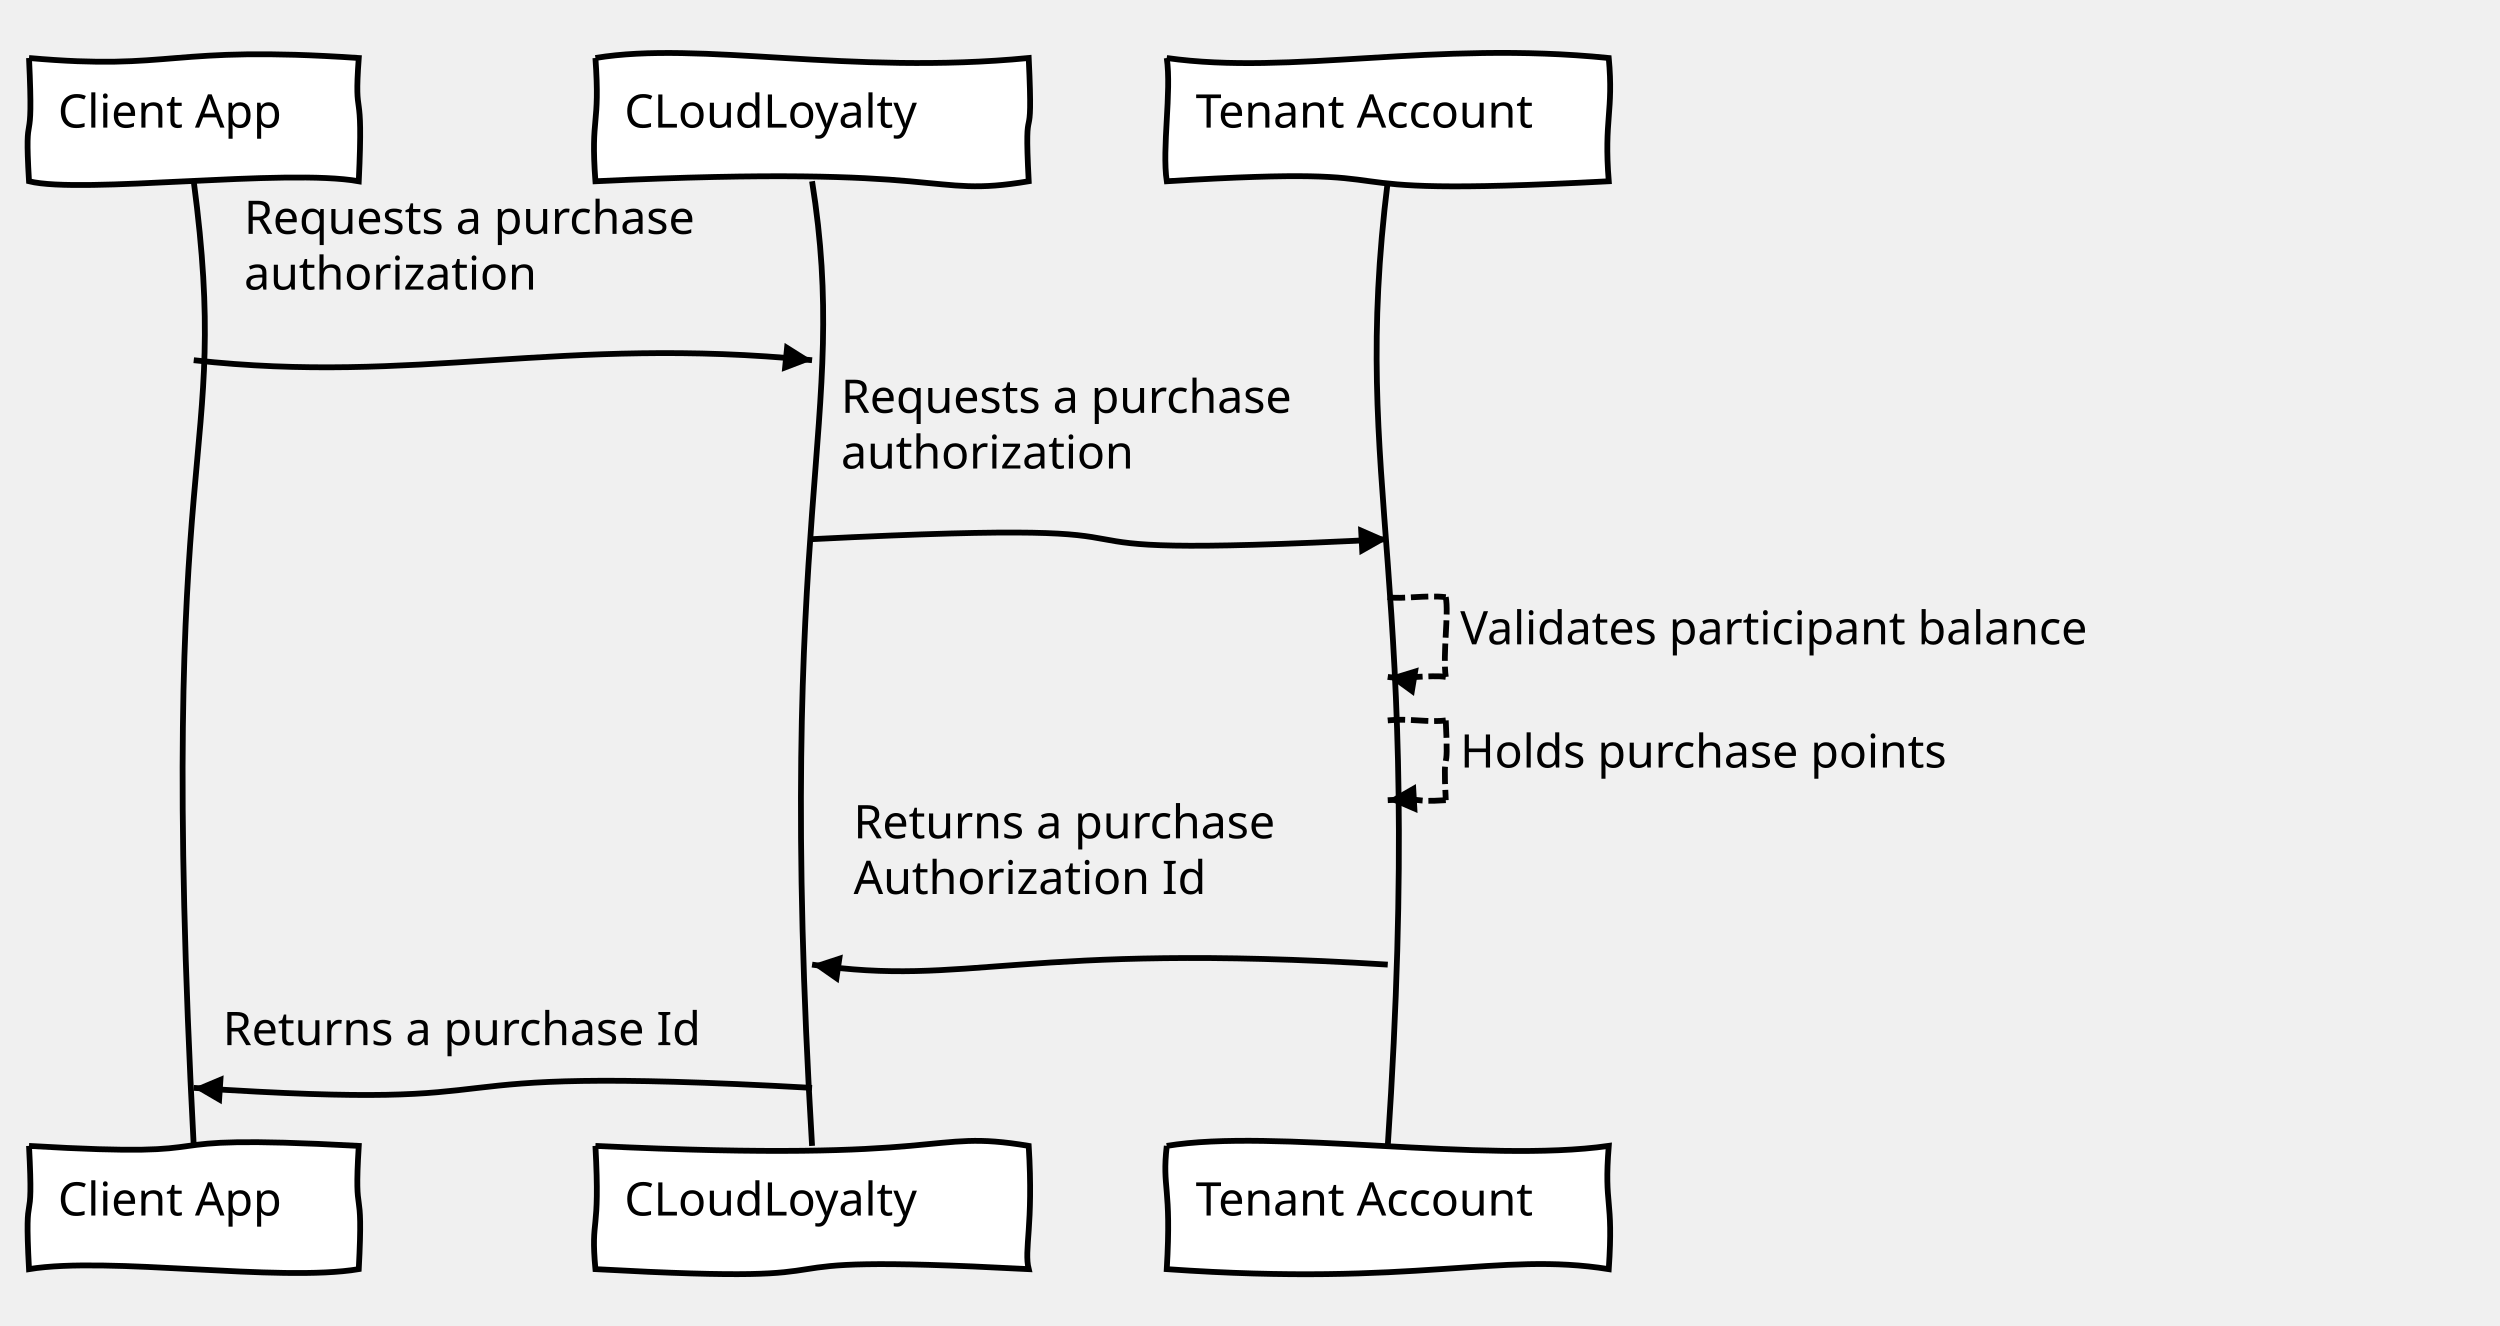
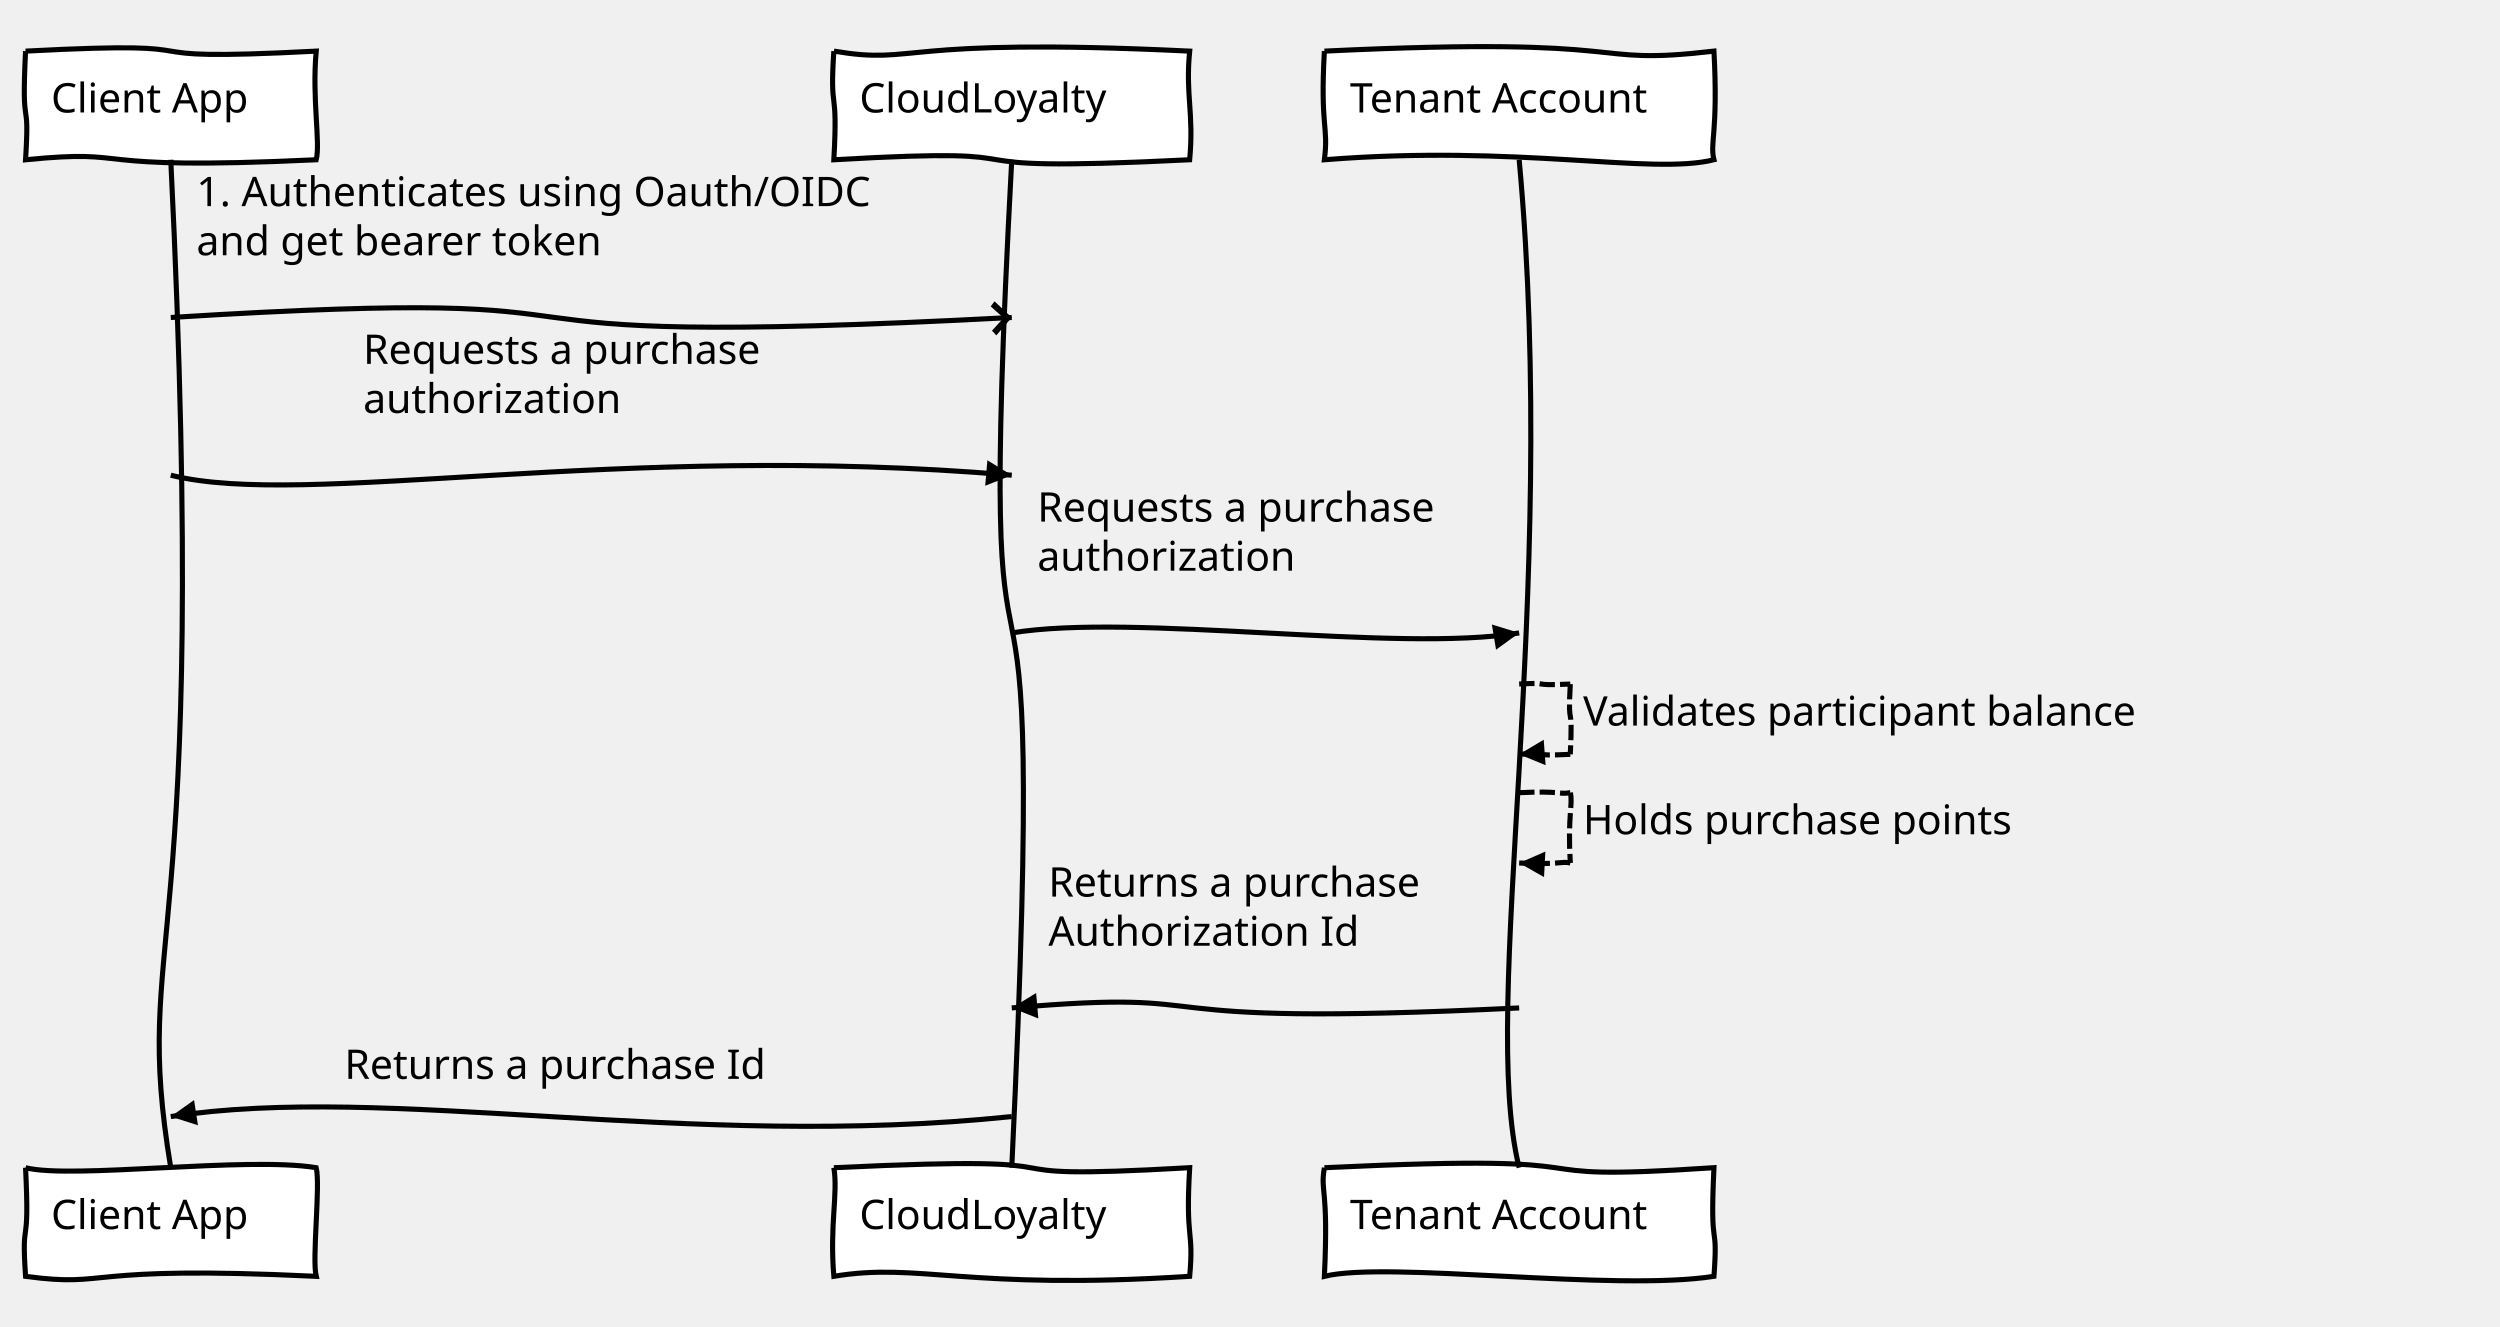
- <svg xmlns="http://www.w3.org/2000/svg" width="862" height="457">
-   <source>Client App-&gt;CLoudLoyalty: Requests a purchase\n authorization
- CLoudLoyalty-&gt;Tenant Account: Requests a purchase\n authorization
+ <svg xmlns="http://www.w3.org/2000/svg" width="978" height="519">
+   <source>Client App-&gt;&gt; CloudLoyalty: 1. Authenticates using Oauth/OIDC\nand get bearer token
+ Client App-&gt;CloudLoyalty: Requests a purchase\n authorization
+ CloudLoyalty-&gt;Tenant Account: Requests a purchase\n authorization
Tenant Account--&gt;Tenant Account: Validates participant balance
Tenant Account--&gt;Tenant Account: Holds purchase points
- Tenant Account-&gt;CLoudLoyalty: Returns a purchase\n Authorization Id
- CLoudLoyalty-&gt;Client App: Returns a purchase Id</source>
+ Tenant Account-&gt;CloudLoyalty: Returns a purchase\n Authorization Id
+ CloudLoyalty-&gt;Client App: Returns a purchase Id</source>
  <defs>
    <marker viewBox="0 0 5 5" markerWidth="5" markerHeight="5" orient="auto" refX="5" refY="2.5" id="markerArrowBlock">
      <path d="M 0 0 L 5 2.5 L 0 5 z" />
    </marker>
    <marker viewBox="0 0 9.6 16" markerWidth="4" markerHeight="16" orient="auto" refX="9.6" refY="8" id="markerArrowOpen">
      <path d="M 9.6,8 1.92,16 0,13.7 5.76,8 0,2.286 1.92,0 9.6,8 z" />
    </marker>
  </defs>
  <g class="title" />
  <g class="actor">
-     <path d="M10,20C60.5,24.5 57.2,15.5 123.7,20.0C122.0,43.7 125.4,26.8 123.7,62.5C98.7,58.0 28.2,67.0 10.0,62.5C8.3,33.4 11.7,55.7 10.0,20.0" stroke="#000000" fill="#ffffff" style="stroke-width: 2;" />
+     <path d="M10,20C96.4,15.5 37.3,24.5 123.7,20.0C122.0,38.9 125.4,55.7 123.7,62.5C28.2,67.0 55.3,58.0 10.0,62.5C11.7,35.1 8.3,54.6 10.0,20.0" stroke="#000000" fill="#ffffff" style="stroke-width: 2;" />
    <text x="20" y="44" style="font-size: 16px; font-family: danielbd;">
      <tspan x="20">Client App</tspan>
    </text>
  </g>
  <g class="actor">
-     <path d="M10,395.109C88.1,399.7 40.1,390.6 123.7,395.1C122.0,423.1 125.4,405.3 123.7,437.6C96.4,442.2 37.3,433.1 10.0,437.6C8.3,405.3 11.7,427.4 10.0,395.1" stroke="#000000" fill="#ffffff" style="stroke-width: 2;" />
-     <text x="20" y="419.109" style="font-size: 16px; font-family: danielbd;">
+     <path d="M10,456.812C28.2,461.4 96.4,452.3 123.7,456.8C125.4,463.6 122.0,492.5 123.7,499.3C29.6,494.8 44.1,503.9 10.0,499.3C8.3,473.8 11.7,491.6 10.0,456.8" stroke="#000000" fill="#ffffff" style="stroke-width: 2;" />
+     <text x="20" y="480.812" style="font-size: 16px; font-family: danielbd;">
      <tspan x="20">Client App</tspan>
    </text>
  </g>
-   <path d="M66.8,62.5C80.1,163.8 53.5,142.3 66.8,395.1" stroke="#000000" fill="none" style="stroke-width: 2;" />
+   <path d="M66.8,62.5C82.6,384.6 51.1,362.2 66.8,456.8" stroke="#000000" fill="none" style="stroke-width: 2;" />
  <g class="actor">
-     <path d="M205.305,20C241.2,14.0 293.1,26.0 354.7,20.0C356.4,55.7 353.0,29.7 354.7,62.5C318.8,68.5 330.8,56.5 205.3,62.5C203.6,39.3 207.0,44.1 205.3,20.0" stroke="#000000" fill="#ffffff" style="stroke-width: 2;" />
-     <text x="215.305" y="44" style="font-size: 16px; font-family: danielbd;">
-       <tspan x="215.305">CLoudLoyalty</tspan>
+     <path d="M326.227,20C359.6,25.6 348.5,14.4 465.4,20.0C463.7,37.2 467.1,44.0 465.4,62.5C352.7,68.1 423.3,56.9 326.2,62.5C327.9,32.2 324.5,45.9 326.2,20.0" stroke="#000000" fill="#ffffff" style="stroke-width: 2;" />
+     <text x="336.227" y="44" style="font-size: 16px; font-family: danielbd;">
+       <tspan x="336.227">CloudLoyalty</tspan>
    </text>
  </g>
  <g class="actor">
-     <path d="M205.305,395.109C330.8,401.1 318.8,389.1 354.7,395.1C356.4,422.8 353.0,430.8 354.7,437.6C241.2,431.6 314.0,443.6 205.3,437.6C203.6,418.8 207.0,426.7 205.3,395.1" stroke="#000000" fill="#ffffff" style="stroke-width: 2;" />
-     <text x="215.305" y="419.109" style="font-size: 16px; font-family: danielbd;">
-       <tspan x="215.305">CLoudLoyalty</tspan>
+     <path d="M326.227,456.812C443.1,451.2 367.9,462.4 465.4,456.8C463.7,486.3 467.1,480.4 465.4,499.3C377.7,504.9 359.6,493.7 326.2,499.3C324.5,479.1 327.9,467.0 326.2,456.8" stroke="#000000" fill="#ffffff" style="stroke-width: 2;" />
+     <text x="336.227" y="480.812" style="font-size: 16px; font-family: danielbd;">
+       <tspan x="336.227">CloudLoyalty</tspan>
    </text>
  </g>
-   <path d="M280.0,62.5C293.3,146.2 266.7,173.1 280.0,395.1" stroke="#000000" fill="none" style="stroke-width: 2;" />
+   <path d="M395.8,62.5C380.0,356.4 411.6,125.6 395.8,456.8" stroke="#000000" fill="none" style="stroke-width: 2;" />
  <g class="actor">
-     <path d="M402.281,20C445.2,26.1 494.3,13.9 554.7,20.0C556.4,38.6 553.0,41.1 554.7,62.5C438.9,68.6 501.5,56.4 402.3,62.5C400.6,51.1 404.0,31.7 402.3,20.0" stroke="#000000" fill="#ffffff" style="stroke-width: 2;" />
-     <text x="412.281" y="44" style="font-size: 16px; font-family: danielbd;">
-       <tspan x="412.281">Tenant Account</tspan>
+     <path d="M518.109,20C646.1,13.9 618.0,26.1 670.5,20.0C672.2,52.3 668.8,55.7 670.5,62.5C646.1,68.6 594.2,56.4 518.1,62.5C519.8,49.1 516.4,50.2 518.1,20.0" stroke="#000000" fill="#ffffff" style="stroke-width: 2;" />
+     <text x="528.109" y="44" style="font-size: 16px; font-family: danielbd;">
+       <tspan x="528.109">Tenant Account</tspan>
    </text>
  </g>
  <g class="actor">
-     <path d="M402.281,395.109C438.9,389.0 512.1,401.2 554.7,395.1C553.0,416.5 556.4,412.5 554.7,437.6C516.5,431.5 489.1,443.7 402.3,437.6C404.0,408.5 400.6,410.1 402.3,395.1" stroke="#000000" fill="#ffffff" style="stroke-width: 2;" />
-     <text x="412.281" y="419.109" style="font-size: 16px; font-family: danielbd;">
-       <tspan x="412.281">Tenant Account</tspan>
+     <path d="M518.109,456.812C646.1,450.7 579.9,462.9 670.5,456.8C668.8,492.5 672.2,475.6 670.5,499.3C631.5,505.4 542.5,493.2 518.1,499.3C519.8,463.6 516.4,467.0 518.1,456.8" stroke="#000000" fill="#ffffff" style="stroke-width: 2;" />
+     <text x="528.109" y="480.812" style="font-size: 16px; font-family: danielbd;">
+       <tspan x="528.109">Tenant Account</tspan>
    </text>
  </g>
-   <path d="M478.5,62.5C465.2,170.0 491.8,195.6 478.5,395.1" stroke="#000000" fill="none" style="stroke-width: 2;" />
+   <path d="M594.3,62.5C610.1,234.9 578.5,393.7 594.3,456.8" stroke="#000000" fill="none" style="stroke-width: 2;" />
  <g class="signal">
-     <text x="84.164" y="80.648" style="font-size: 16px; font-family: danielbd;">
-       <tspan x="84.164">Requests a purchase</tspan>
-       <tspan dy="1.2em" x="84.164">authorization</tspan>
+     <text x="76.844" y="80.648" style="font-size: 16px; font-family: danielbd;">
+       <tspan x="76.844">1. Authenticates using Oauth/OIDC</tspan>
+       <tspan dy="1.2em" x="76.844">and get bearer token</tspan>
    </text>
-     <path d="M66.8,124.2C143.1,132.7 193.7,115.7 280.0,124.2" stroke="#000000" fill="none" style="stroke-width: 2; marker-end: url(&quot;#markerArrowBlock&quot;);" />
+     <path d="M66.8,124.2C278.7,111.0 145.8,137.4 395.8,124.2" stroke="#000000" fill="none" style="stroke-width: 2; marker-end: url(&quot;#markerArrowOpen&quot;);" />
  </g>
  <g class="signal">
-     <text x="289.984" y="142.352" style="font-size: 16px; font-family: danielbd;">
-       <tspan x="289.984">Requests a purchase</tspan>
-       <tspan dy="1.2em" x="289.984">authorization</tspan>
+     <text x="142.078" y="142.352" style="font-size: 16px; font-family: danielbd;">
+       <tspan x="142.078">Requests a purchase</tspan>
+       <tspan dy="1.2em" x="142.078">authorization</tspan>
    </text>
-     <path d="M280.0,185.9C437.2,178.0 325.0,193.8 478.5,185.9" stroke="#000000" fill="none" style="stroke-width: 2; marker-end: url(&quot;#markerArrowBlock&quot;);" />
+     <path d="M66.8,185.9C119.5,199.1 241.5,172.7 395.8,185.9" stroke="#000000" fill="none" style="stroke-width: 2; marker-end: url(&quot;#markerArrowBlock&quot;);" />
  </g>
  <g class="signal">
-     <text x="503.484" y="222.156" style="font-size: 16px; font-family: danielbd;">
-       <tspan x="503.484">Validates participant balance</tspan>
+     <text x="405.812" y="204.055" style="font-size: 16px; font-family: danielbd;">
+       <tspan x="405.812">Requests a purchase</tspan>
+       <tspan dy="1.2em" x="405.812">authorization</tspan>
    </text>
-     <path d="M478.5,205.9C483.4,206.7 491.5,205.1 498.5,205.9" stroke="#000000" fill="none" style="stroke-width: 2; stroke-dasharray: 6, 2;" />
-     <path d="M498.5,205.9C499.6,211.6 497.4,225.6 498.5,233.4" stroke="#000000" fill="none" style="stroke-width: 2; stroke-dasharray: 6, 2;" />
-     <path d="M498.5,233.4C493.7,232.6 483.3,234.2 478.5,233.4" stroke="#000000" fill="none" style="stroke-width: 2; stroke-dasharray: 6, 2; marker-end: url(&quot;#markerArrowBlock&quot;);" />
+     <path d="M395.8,247.6C443.5,239.7 546.7,255.5 594.3,247.6" stroke="#000000" fill="none" style="stroke-width: 2; marker-end: url(&quot;#markerArrowBlock&quot;);" />
  </g>
  <g class="signal">
-     <text x="503.484" y="264.656" style="font-size: 16px; font-family: danielbd;">
-       <tspan x="503.484">Holds purchase points</tspan>
+     <text x="619.312" y="283.859" style="font-size: 16px; font-family: danielbd;">
+       <tspan x="619.312">Validates participant balance</tspan>
    </text>
-     <path d="M478.5,248.4C485.8,247.6 492.5,249.2 498.5,248.4" stroke="#000000" fill="none" style="stroke-width: 2; stroke-dasharray: 6, 2;" />
-     <path d="M498.5,248.4C499.6,270.7 497.4,254.5 498.5,275.9" stroke="#000000" fill="none" style="stroke-width: 2; stroke-dasharray: 6, 2;" />
-     <path d="M498.5,275.9C486.2,276.7 492.7,275.1 478.5,275.9" stroke="#000000" fill="none" style="stroke-width: 2; stroke-dasharray: 6, 2; marker-end: url(&quot;#markerArrowBlock&quot;);" />
+     <path d="M594.3,267.6C607.9,266.8 597.5,268.4 614.3,267.6" stroke="#000000" fill="none" style="stroke-width: 2; stroke-dasharray: 6, 2;" />
+     <path d="M614.3,267.6C613.2,287.5 615.4,272.0 614.3,295.1" stroke="#000000" fill="none" style="stroke-width: 2; stroke-dasharray: 6, 2;" />
+     <path d="M614.3,295.1C597.8,295.9 605.1,294.3 594.3,295.1" stroke="#000000" fill="none" style="stroke-width: 2; stroke-dasharray: 6, 2; marker-end: url(&quot;#markerArrowBlock&quot;);" />
  </g>
  <g class="signal">
-     <text x="294.312" y="289.055" style="font-size: 16px; font-family: danielbd;">
-       <tspan x="294.312">Returns a purchase</tspan>
-       <tspan dy="1.2em" x="294.312">Authorization Id</tspan>
+     <text x="619.312" y="326.359" style="font-size: 16px; font-family: danielbd;">
+       <tspan x="619.312">Holds purchase points</tspan>
    </text>
-     <path d="M478.5,332.6C351.5,324.7 333.6,340.5 280.0,332.6" stroke="#000000" fill="none" style="stroke-width: 2; marker-end: url(&quot;#markerArrowBlock&quot;);" />
+     <path d="M594.3,310.1C611.1,309.3 609.5,310.9 614.3,310.1" stroke="#000000" fill="none" style="stroke-width: 2; stroke-dasharray: 6, 2;" />
+     <path d="M614.3,310.1C615.4,314.5 613.2,319.0 614.3,337.6" stroke="#000000" fill="none" style="stroke-width: 2; stroke-dasharray: 6, 2;" />
+     <path d="M614.3,337.6C611.1,336.8 609.5,338.4 594.3,337.6" stroke="#000000" fill="none" style="stroke-width: 2; stroke-dasharray: 6, 2; marker-end: url(&quot;#markerArrowBlock&quot;);" />
  </g>
  <g class="signal">
-     <text x="76.844" y="360.359" style="font-size: 16px; font-family: danielbd;">
-       <tspan x="76.844">Returns a purchase Id</tspan>
+     <text x="410.141" y="350.758" style="font-size: 16px; font-family: danielbd;">
+       <tspan x="410.141">Returns a purchase</tspan>
+       <tspan dy="1.2em" x="410.141">Authorization Id</tspan>
    </text>
-     <path d="M280.0,375.1C128.3,366.6 195.7,383.6 66.8,375.1" stroke="#000000" fill="none" style="stroke-width: 2; marker-end: url(&quot;#markerArrowBlock&quot;);" />
+     <path d="M594.3,394.3C431.4,402.3 487.4,386.4 395.8,394.3" stroke="#000000" fill="none" style="stroke-width: 2; marker-end: url(&quot;#markerArrowBlock&quot;);" />
+   </g>
+   <g class="signal">
+     <text x="134.758" y="422.062" style="font-size: 16px; font-family: danielbd;">
+       <tspan x="134.758">Returns a purchase Id</tspan>
+     </text>
+     <path d="M395.8,436.8C269.1,450.0 151.7,423.7 66.8,436.8" stroke="#000000" fill="none" style="stroke-width: 2; marker-end: url(&quot;#markerArrowBlock&quot;);" />
  </g>
</svg>
